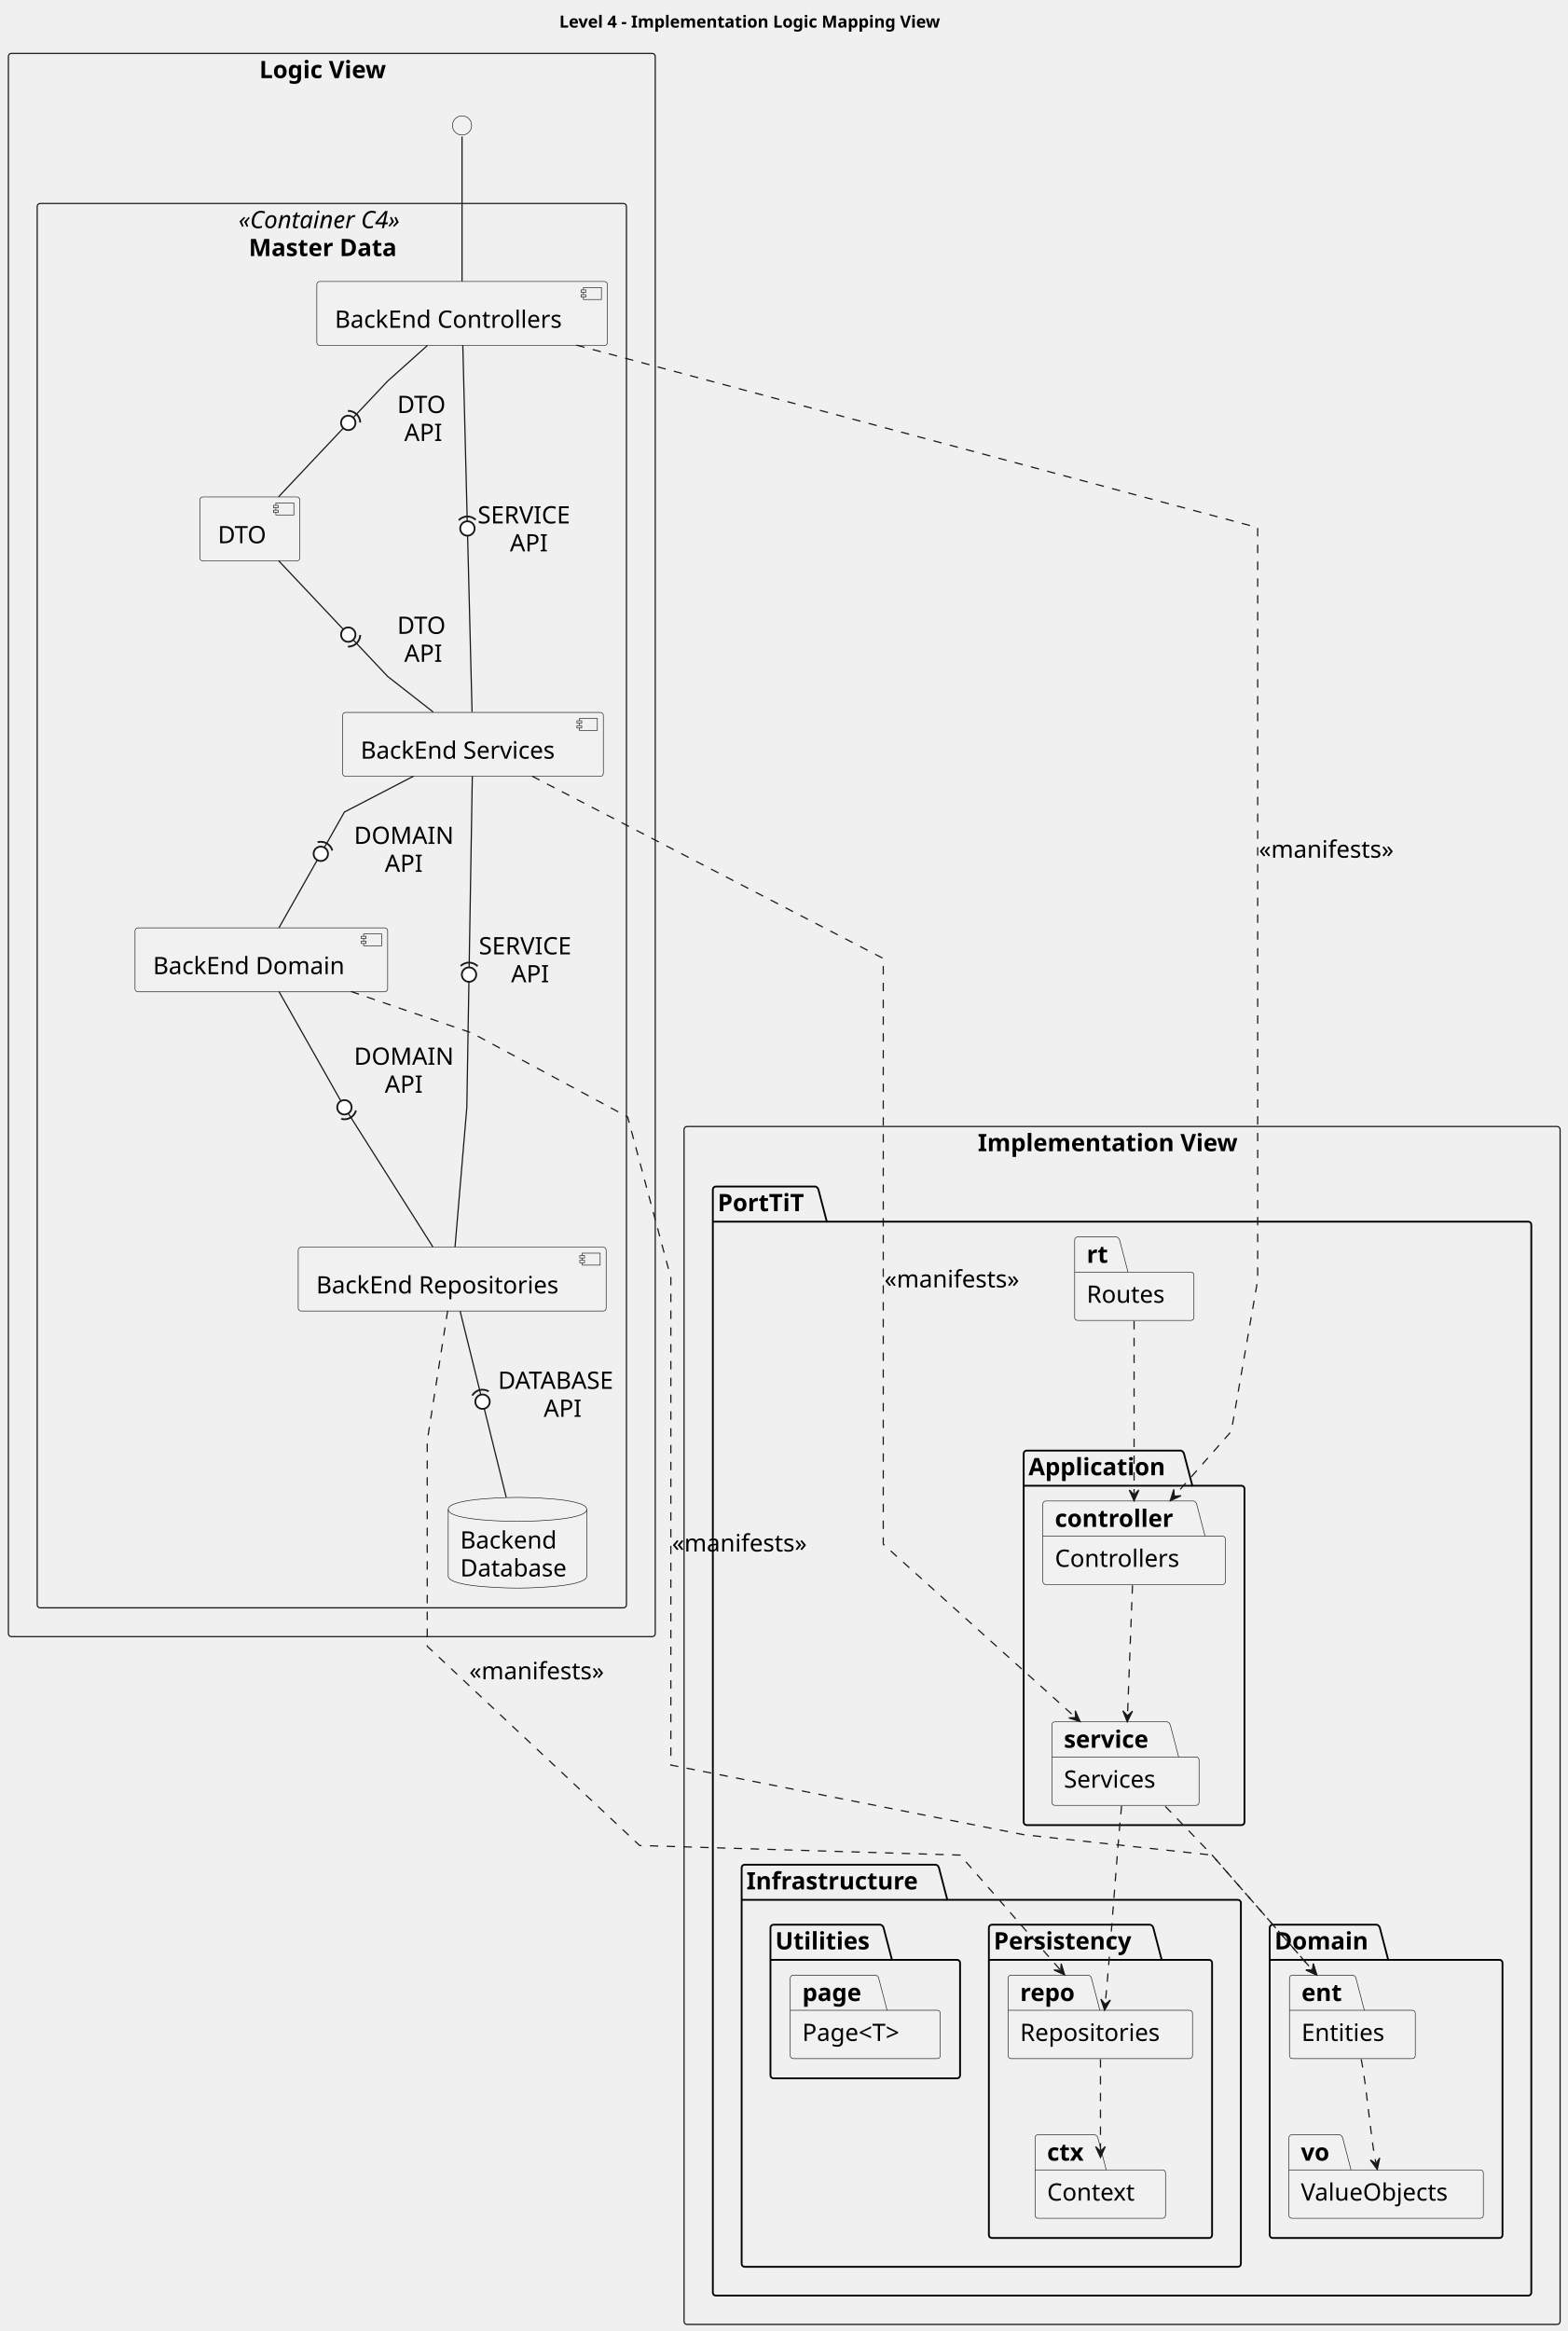
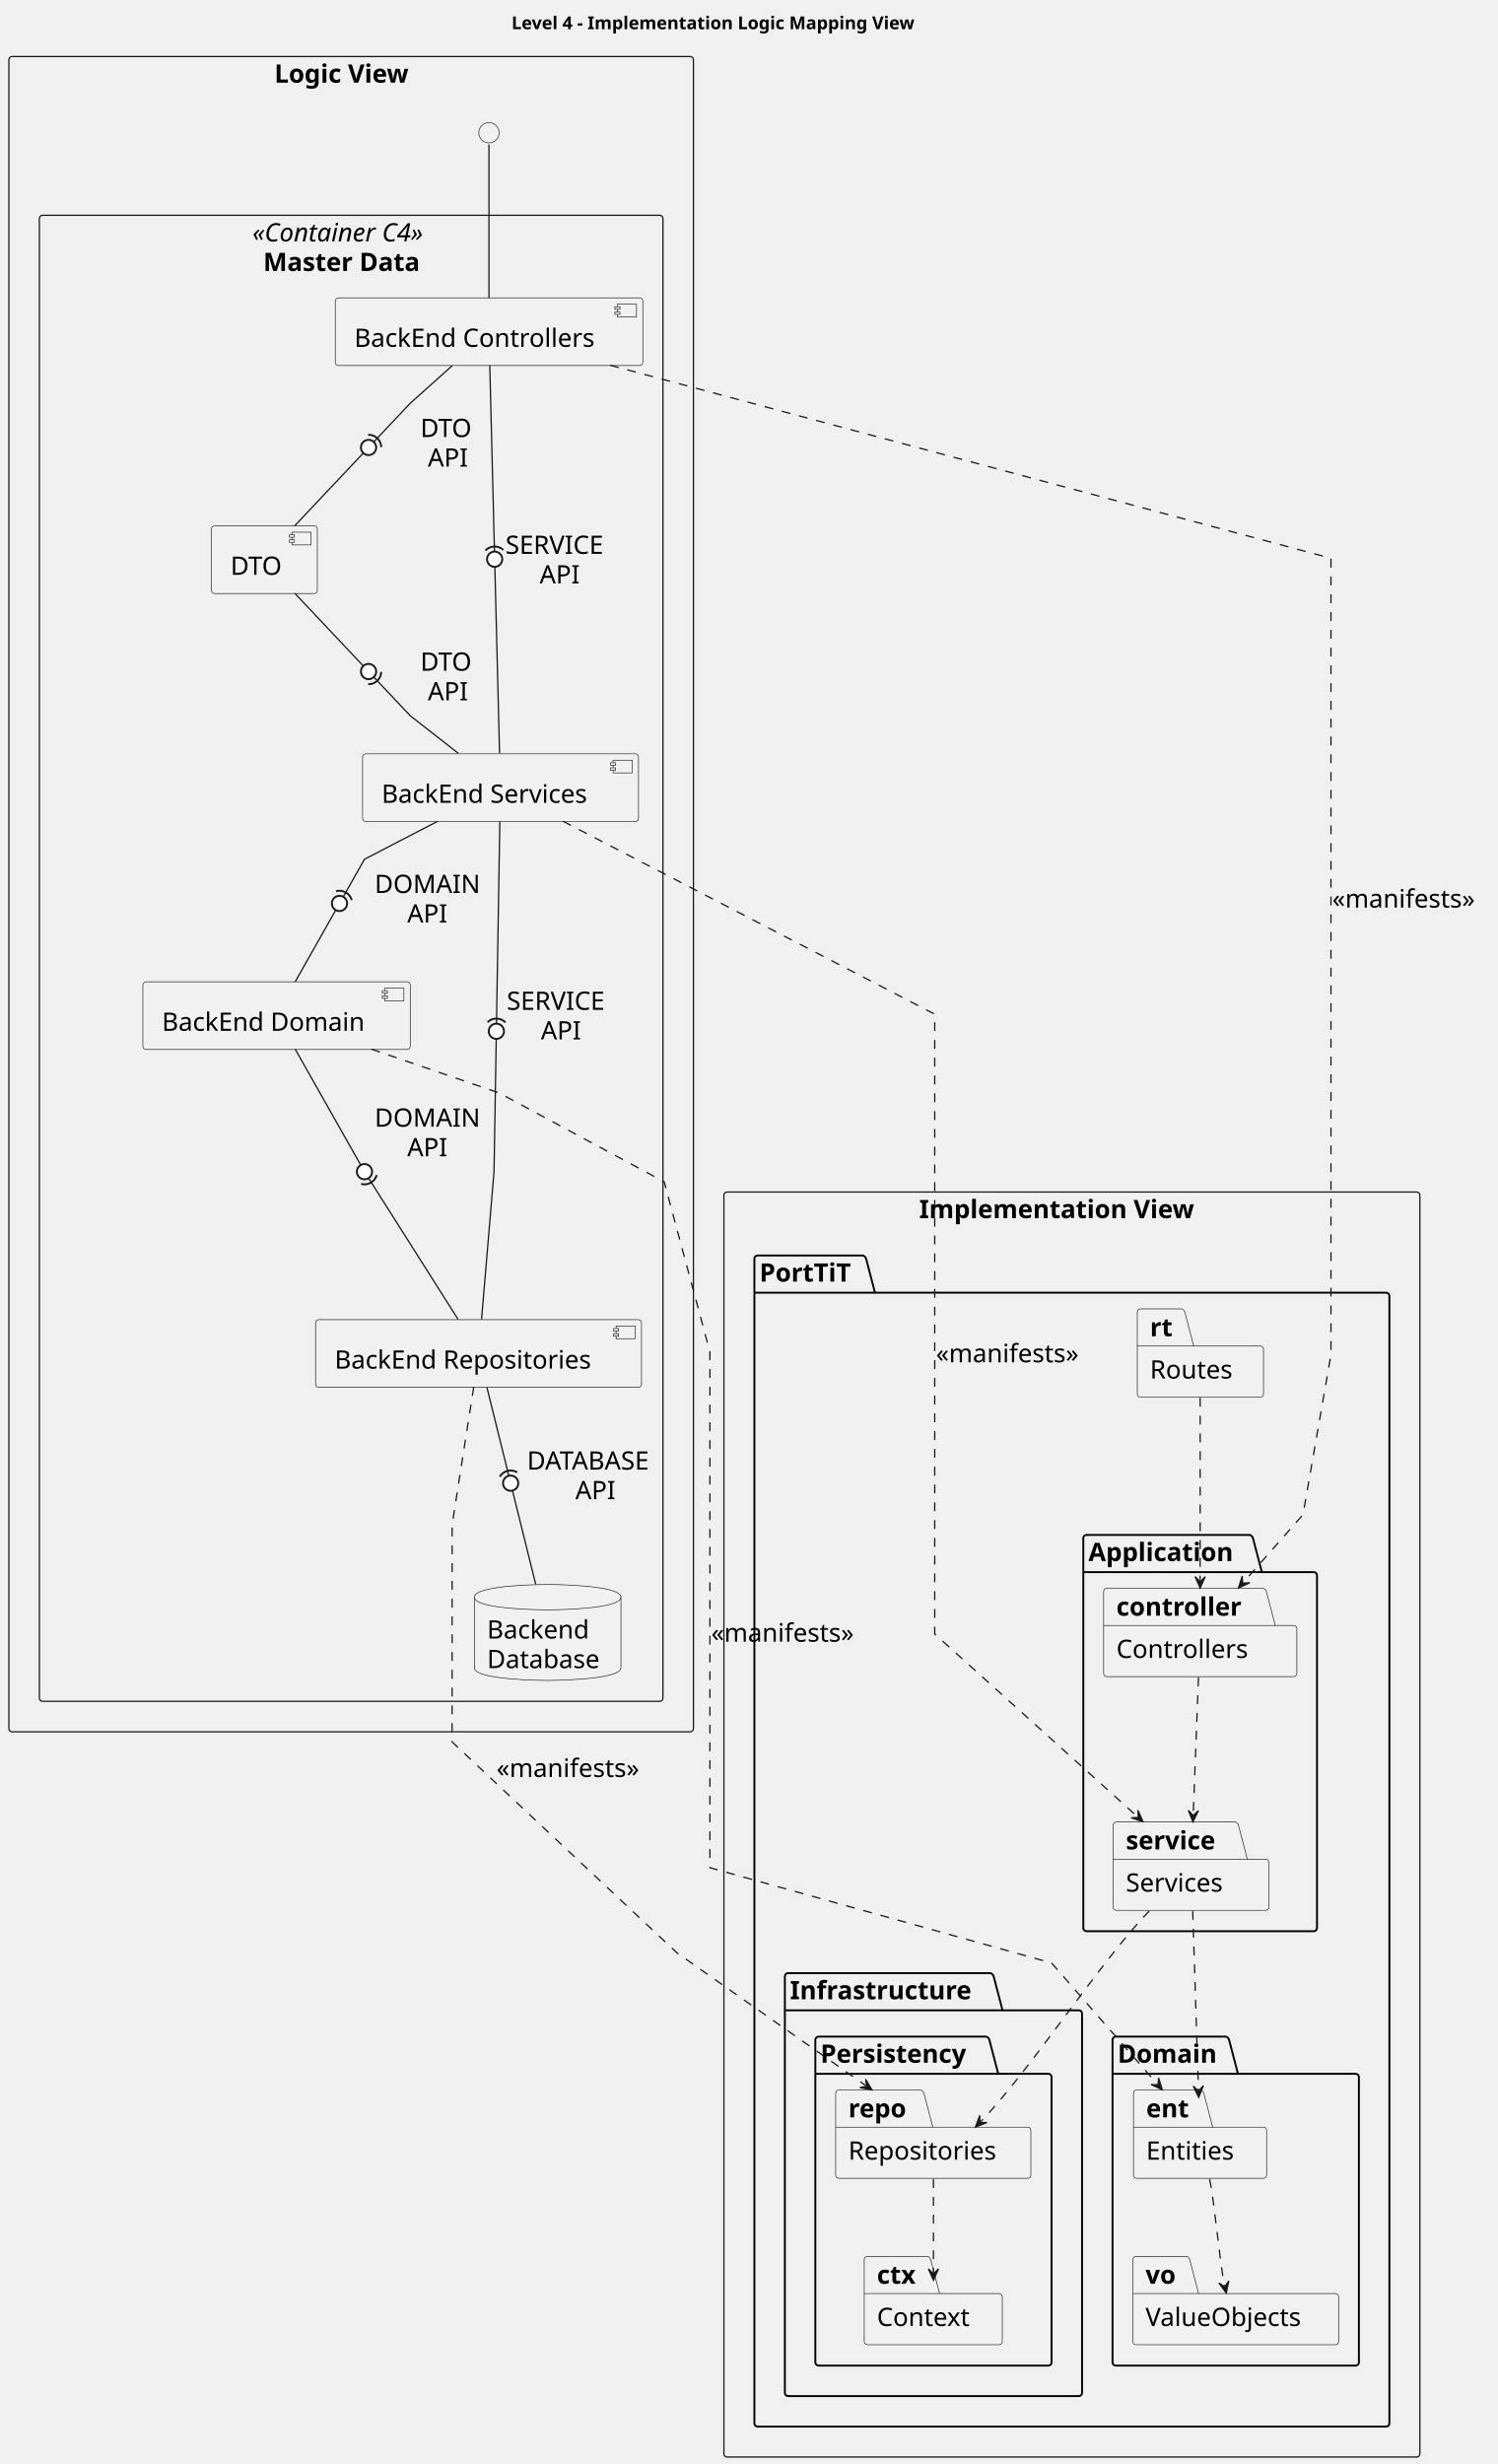
- <svg xmlns="http://www.w3.org/2000/svg" contentStyleType="text/css" data-diagram-type="DESCRIPTION" height="1942px" preserveAspectRatio="none" style="width:1306px;height:1942px;background:#FFFFFF;" version="1.1" viewBox="0 0 1306 1942" width="1306px" zoomAndPan="magnify">
+ <svg xmlns="http://www.w3.org/2000/svg" contentStyleType="text/css" data-diagram-type="DESCRIPTION" height="1940px" preserveAspectRatio="none" style="width:1179px;height:1940px;background:#FFFFFF;" version="1.1" viewBox="0 0 1179 1940" width="1179px" zoomAndPan="magnify">
  <defs />
  <g>
-     <text fill="#000000" font-family="sans-serif" font-size="14" font-weight="bold" lengthAdjust="spacing" textLength="359.94" x="466.03" y="22.995">Level 4 - Implementation Logic Mapping View</text>
+     <text fill="#000000" font-family="sans-serif" font-size="14" font-weight="bold" lengthAdjust="spacing" textLength="359.94" x="402.766" y="22.995">Level 4 - Implementation Logic Mapping View</text>
    <g class="cluster" data-entity="Implementation View" data-source-line="5" data-uid="ent0002" id="cluster_Implementation View">
-       <rect fill="none" height="998" rx="2.5" ry="2.5" style="stroke:#181818;stroke-width:1;" width="730" x="570" y="938.514" />
-       <text fill="#000000" font-family="sans-serif" font-size="20" font-weight="bold" lengthAdjust="spacing" textLength="240.449" x="814.775" y="959.078">Implementation View</text>
+       <rect fill="none" height="996" rx="2.5" ry="2.5" style="stroke:#181818;stroke-width:1;" width="548" x="570" y="938.514" />
+       <text fill="#000000" font-family="sans-serif" font-size="20" font-weight="bold" lengthAdjust="spacing" textLength="240.449" x="723.775" y="959.078">Implementation View</text>
    </g>
    <g class="cluster" data-entity="PortTiT" data-source-line="6" data-uid="ent0003" id="cluster_PortTiT">
-       <path d="M596.5,988.514 L679.463,988.514 A3.75,3.75 0 0 1 681.963,991.014 L688.963,1017.795 L1273.5,1017.795 A2.5,2.5 0 0 1 1276,1020.295 L1276,1910.014 A2.5,2.5 0 0 1 1273.5,1912.514 L596.5,1912.514 A2.5,2.5 0 0 1 594,1910.014 L594,991.014 A2.5,2.5 0 0 1 596.5,988.514" fill="none" style="stroke:#000000;stroke-width:1.5;" />
+       <path d="M596.5,988.514 L679.463,988.514 A3.75,3.75 0 0 1 681.963,991.014 L688.963,1017.795 L1091.5,1017.795 A2.5,2.5 0 0 1 1094,1020.295 L1094,1908.014 A2.5,2.5 0 0 1 1091.5,1910.514 L596.5,1910.514 A2.5,2.5 0 0 1 594,1908.014 L594,991.014 A2.5,2.5 0 0 1 596.5,988.514" fill="none" style="stroke:#000000;stroke-width:1.5;" />
      <line style="stroke:#000000;stroke-width:1.5;" x1="594" x2="688.963" y1="1017.795" y2="1017.795" />
      <text fill="#000000" font-family="sans-serif" font-size="20" font-weight="bold" lengthAdjust="spacing" textLength="81.963" x="598" y="1009.078">PortTiT</text>
    </g>
    <g class="cluster" data-entity="Application" data-source-line="12" data-uid="ent0005" id="cluster_Application">
      <path d="M855.5,1208.514 L984.068,1208.514 A3.75,3.75 0 0 1 986.568,1211.014 L993.568,1237.795 L1034.5,1237.795 A2.5,2.5 0 0 1 1037,1240.295 L1037,1518.014 A2.5,2.5 0 0 1 1034.5,1520.514 L855.5,1520.514 A2.5,2.5 0 0 1 853,1518.014 L853,1211.014 A2.5,2.5 0 0 1 855.5,1208.514" fill="none" style="stroke:#000000;stroke-width:1.5;" />
      <line style="stroke:#000000;stroke-width:1.5;" x1="853" x2="993.568" y1="1237.795" y2="1237.795" />
      <text fill="#000000" font-family="sans-serif" font-size="20" font-weight="bold" lengthAdjust="spacing" textLength="127.568" x="857" y="1229.078">Application</text>
    </g>
    <g class="cluster" data-entity="Infrastructure" data-source-line="22" data-uid="ent0008" id="cluster_Infrastructure">
-       <path d="M620.5,1553.514 L779.889,1553.514 A3.75,3.75 0 0 1 782.389,1556.014 L789.389,1582.795 L1031.5,1582.795 A2.5,2.5 0 0 1 1034,1585.295 L1034,1886.014 A2.5,2.5 0 0 1 1031.5,1888.514 L620.5,1888.514 A2.5,2.5 0 0 1 618,1886.014 L618,1556.014 A2.5,2.5 0 0 1 620.5,1553.514" fill="none" style="stroke:#000000;stroke-width:1.5;" />
+       <path d="M620.5,1553.514 L779.889,1553.514 A3.75,3.75 0 0 1 782.389,1556.014 L789.389,1582.795 L849.5,1582.795 A2.5,2.5 0 0 1 852,1585.295 L852,1884.014 A2.5,2.5 0 0 1 849.5,1886.514 L620.5,1886.514 A2.5,2.5 0 0 1 618,1884.014 L618,1556.014 A2.5,2.5 0 0 1 620.5,1553.514" fill="none" style="stroke:#000000;stroke-width:1.5;" />
      <line style="stroke:#000000;stroke-width:1.5;" x1="618" x2="789.389" y1="1582.795" y2="1582.795" />
      <text fill="#000000" font-family="sans-serif" font-size="20" font-weight="bold" lengthAdjust="spacing" textLength="158.389" x="622" y="1574.078">Infrastructure</text>
    </g>
    <g class="cluster" data-entity="Persistency" data-source-line="24" data-uid="ent0009" id="cluster_Persistency">
-       <path d="M826.5,1603.514 L958.506,1603.514 A3.75,3.75 0 0 1 961.006,1606.014 L968.006,1632.795 L1007.5,1632.795 A2.5,2.5 0 0 1 1010,1635.295 L1010,1862.014 A2.5,2.5 0 0 1 1007.5,1864.514 L826.5,1864.514 A2.5,2.5 0 0 1 824,1862.014 L824,1606.014 A2.5,2.5 0 0 1 826.5,1603.514" fill="none" style="stroke:#000000;stroke-width:1.5;" />
-       <line style="stroke:#000000;stroke-width:1.5;" x1="824" x2="968.006" y1="1632.795" y2="1632.795" />
-       <text fill="#000000" font-family="sans-serif" font-size="20" font-weight="bold" lengthAdjust="spacing" textLength="131.006" x="828" y="1624.078">Persistency</text>
-     </g>
-     <g class="cluster" data-entity="Utilities" data-source-line="35" data-uid="ent0012" id="cluster_Utilities">
-       <path d="M644.5,1603.514 L733.752,1603.514 A3.75,3.75 0 0 1 736.252,1606.014 L743.252,1632.795 L797.5,1632.795 A2.5,2.5 0 0 1 800,1635.295 L800,1729.014 A2.5,2.5 0 0 1 797.5,1731.514 L644.5,1731.514 A2.5,2.5 0 0 1 642,1729.014 L642,1606.014 A2.5,2.5 0 0 1 644.5,1603.514" fill="none" style="stroke:#000000;stroke-width:1.5;" />
-       <line style="stroke:#000000;stroke-width:1.5;" x1="642" x2="743.252" y1="1632.795" y2="1632.795" />
-       <text fill="#000000" font-family="sans-serif" font-size="20" font-weight="bold" lengthAdjust="spacing" textLength="88.252" x="646" y="1624.078">Utilities</text>
-     </g>
-     <g class="cluster" data-entity="Domain" data-source-line="43" data-uid="ent0014" id="cluster_Domain">
-       <path d="M1060.5,1603.514 L1147.272,1603.514 A3.75,3.75 0 0 1 1149.772,1606.014 L1156.772,1632.795 L1249.5,1632.795 A2.5,2.5 0 0 1 1252,1635.295 L1252,1862.014 A2.5,2.5 0 0 1 1249.5,1864.514 L1060.5,1864.514 A2.5,2.5 0 0 1 1058,1862.014 L1058,1606.014 A2.5,2.5 0 0 1 1060.5,1603.514" fill="none" style="stroke:#000000;stroke-width:1.5;" />
-       <line style="stroke:#000000;stroke-width:1.5;" x1="1058" x2="1156.772" y1="1632.795" y2="1632.795" />
-       <text fill="#000000" font-family="sans-serif" font-size="20" font-weight="bold" lengthAdjust="spacing" textLength="85.772" x="1062" y="1624.078">Domain</text>
-     </g>
-     <g class="cluster" data-entity="Logic View" data-source-line="64" data-uid="ent0023" id="cluster_Logic View">
+       <path d="M644.5,1603.514 L776.506,1603.514 A3.75,3.75 0 0 1 779.006,1606.014 L786.006,1632.795 L825.5,1632.795 A2.5,2.5 0 0 1 828,1635.295 L828,1860.014 A2.5,2.5 0 0 1 825.5,1862.514 L644.5,1862.514 A2.5,2.5 0 0 1 642,1860.014 L642,1606.014 A2.5,2.5 0 0 1 644.5,1603.514" fill="none" style="stroke:#000000;stroke-width:1.5;" />
+       <line style="stroke:#000000;stroke-width:1.5;" x1="642" x2="786.006" y1="1632.795" y2="1632.795" />
+       <text fill="#000000" font-family="sans-serif" font-size="20" font-weight="bold" lengthAdjust="spacing" textLength="131.006" x="646" y="1624.078">Persistency</text>
+     </g>
+     <g class="cluster" data-entity="Domain" data-source-line="36" data-uid="ent0012" id="cluster_Domain">
+       <path d="M878.5,1603.514 L965.271,1603.514 A3.75,3.75 0 0 1 967.771,1606.014 L974.771,1632.795 L1067.5,1632.795 A2.5,2.5 0 0 1 1070,1635.295 L1070,1860.014 A2.5,2.5 0 0 1 1067.5,1862.514 L878.5,1862.514 A2.5,2.5 0 0 1 876,1860.014 L876,1606.014 A2.5,2.5 0 0 1 878.5,1603.514" fill="none" style="stroke:#000000;stroke-width:1.5;" />
+       <line style="stroke:#000000;stroke-width:1.5;" x1="876" x2="974.771" y1="1632.795" y2="1632.795" />
+       <text fill="#000000" font-family="sans-serif" font-size="20" font-weight="bold" lengthAdjust="spacing" textLength="85.772" x="880" y="1624.078">Domain</text>
+     </g>
+     <g class="cluster" data-entity="Logic View" data-source-line="57" data-uid="ent0021" id="cluster_Logic View">
      <rect fill="none" height="1319" rx="2.5" ry="2.5" style="stroke:#181818;stroke-width:1;" width="539" x="7" y="44.514" />
      <text fill="#000000" font-family="sans-serif" font-size="20" font-weight="bold" lengthAdjust="spacing" textLength="120.85" x="216.075" y="65.078">Logic View</text>
    </g>
-     <g class="cluster" data-entity="masterdata" data-source-line="67" data-uid="ent0025" id="cluster_masterdata">
+     <g class="cluster" data-entity="masterdata" data-source-line="60" data-uid="ent0023" id="cluster_masterdata">
      <rect fill="none" height="1170" rx="2.5" ry="2.5" style="stroke:#181818;stroke-width:1;" width="491" x="31" y="169.514" />
      <text fill="#000000" font-family="sans-serif" font-size="20" font-style="italic" lengthAdjust="spacing" textLength="155.469" x="198.766" y="190.078">«Container C4»</text>
      <text fill="#000000" font-family="sans-serif" font-size="20" font-weight="bold" lengthAdjust="spacing" textLength="138.408" x="207.296" y="213.359">Master Data</text>
    </g>
    <g class="entity" data-entity="rt" data-source-line="8" data-uid="ent0004" id="entity_rt">
      <path d="M898,1030.514 L930.424,1030.514 A3.75,3.75 0 0 1 932.924,1033.014 L939.924,1059.795 L992.375,1059.795 A2.5,2.5 0 0 1 994.875,1062.295 L994.875,1097.576 A2.5,2.5 0 0 1 992.375,1100.076 L898,1100.076 A2.5,2.5 0 0 1 895.5,1097.576 L895.5,1033.014 A2.5,2.5 0 0 1 898,1030.514" fill="#F1F1F1" style="stroke:#181818;stroke-width:0.5;" />
      <line style="stroke:#181818;stroke-width:0.5;" x1="895.5" x2="939.924" y1="1059.795" y2="1059.795" />
      <text fill="#000000" font-family="sans-serif" font-size="20" font-weight="bold" lengthAdjust="spacing" textLength="19.424" x="905.5" y="1052.078">rt</text>
      <text fill="#000000" font-family="sans-serif" font-size="20" lengthAdjust="spacing" textLength="69.375" x="905.5" y="1085.359">Routes</text>
    </g>
    <g class="entity" data-entity="controller" data-source-line="13" data-uid="ent0006" id="entity_controller">
      <path d="M871.5,1250.514 L994.637,1250.514 A3.75,3.75 0 0 1 997.137,1253.014 L1004.137,1279.795 L1018.637,1279.795 A2.5,2.5 0 0 1 1021.137,1282.295 L1021.137,1317.576 A2.5,2.5 0 0 1 1018.637,1320.076 L871.5,1320.076 A2.5,2.5 0 0 1 869,1317.576 L869,1253.014 A2.5,2.5 0 0 1 871.5,1250.514" fill="#F1F1F1" style="stroke:#181818;stroke-width:0.5;" />
      <line style="stroke:#181818;stroke-width:0.5;" x1="869" x2="1004.137" y1="1279.795" y2="1279.795" />
      <text fill="#000000" font-family="sans-serif" font-size="20" font-weight="bold" lengthAdjust="spacing" textLength="110.137" x="879" y="1272.078">controller</text>
      <text fill="#000000" font-family="sans-serif" font-size="20" lengthAdjust="spacing" textLength="109.238" x="879" y="1305.359">Controllers</text>
    </g>
    <g class="entity" data-entity="service" data-source-line="17" data-uid="ent0007" id="entity_service">
      <path d="M879,1434.514 L972.644,1434.514 A3.75,3.75 0 0 1 975.144,1437.014 L982.144,1463.795 L996.644,1463.795 A2.5,2.5 0 0 1 999.144,1466.295 L999.144,1501.576 A2.5,2.5 0 0 1 996.644,1504.076 L879,1504.076 A2.5,2.5 0 0 1 876.5,1501.576 L876.5,1437.014 A2.5,2.5 0 0 1 879,1434.514" fill="#F1F1F1" style="stroke:#181818;stroke-width:0.5;" />
      <line style="stroke:#181818;stroke-width:0.5;" x1="876.5" x2="982.144" y1="1463.795" y2="1463.795" />
      <text fill="#000000" font-family="sans-serif" font-size="20" font-weight="bold" lengthAdjust="spacing" textLength="80.644" x="886.5" y="1456.078">service</text>
      <text fill="#000000" font-family="sans-serif" font-size="20" lengthAdjust="spacing" textLength="84.336" x="886.5" y="1489.359">Services</text>
    </g>
    <g class="entity" data-entity="repo" data-source-line="26" data-uid="ent0010" id="entity_repo">
-       <path d="M842.5,1645.514 L906.984,1645.514 A3.75,3.75 0 0 1 909.484,1648.014 L916.484,1674.795 L991.191,1674.795 A2.5,2.5 0 0 1 993.691,1677.295 L993.691,1712.576 A2.5,2.5 0 0 1 991.191,1715.076 L842.5,1715.076 A2.5,2.5 0 0 1 840,1712.576 L840,1648.014 A2.5,2.5 0 0 1 842.5,1645.514" fill="#F1F1F1" style="stroke:#181818;stroke-width:0.5;" />
-       <line style="stroke:#181818;stroke-width:0.5;" x1="840" x2="916.484" y1="1674.795" y2="1674.795" />
-       <text fill="#000000" font-family="sans-serif" font-size="20" font-weight="bold" lengthAdjust="spacing" textLength="51.484" x="850" y="1667.078">repo</text>
-       <text fill="#000000" font-family="sans-serif" font-size="20" lengthAdjust="spacing" textLength="123.691" x="850" y="1700.359">Repositories</text>
+       <path d="M660.5,1645.514 L724.984,1645.514 A3.75,3.75 0 0 1 727.484,1648.014 L734.484,1674.795 L809.191,1674.795 A2.5,2.5 0 0 1 811.691,1677.295 L811.691,1712.576 A2.5,2.5 0 0 1 809.191,1715.076 L660.5,1715.076 A2.5,2.5 0 0 1 658,1712.576 L658,1648.014 A2.5,2.5 0 0 1 660.5,1645.514" fill="#F1F1F1" style="stroke:#181818;stroke-width:0.5;" />
+       <line style="stroke:#181818;stroke-width:0.5;" x1="658" x2="734.484" y1="1674.795" y2="1674.795" />
+       <text fill="#000000" font-family="sans-serif" font-size="20" font-weight="bold" lengthAdjust="spacing" textLength="51.484" x="668" y="1667.078">repo</text>
+       <text fill="#000000" font-family="sans-serif" font-size="20" lengthAdjust="spacing" textLength="123.691" x="668" y="1700.359">Repositories</text>
    </g>
    <g class="entity" data-entity="ctx" data-source-line="30" data-uid="ent0011" id="entity_ctx">
-       <path d="M865,1778.514 L912.316,1778.514 A3.75,3.75 0 0 1 914.816,1781.014 L921.816,1807.795 L968.701,1807.795 A2.5,2.5 0 0 1 971.201,1810.295 L971.201,1845.576 A2.5,2.5 0 0 1 968.701,1848.076 L865,1848.076 A2.5,2.5 0 0 1 862.5,1845.576 L862.5,1781.014 A2.5,2.5 0 0 1 865,1778.514" fill="#F1F1F1" style="stroke:#181818;stroke-width:0.5;" />
-       <line style="stroke:#181818;stroke-width:0.5;" x1="862.5" x2="921.816" y1="1807.795" y2="1807.795" />
-       <text fill="#000000" font-family="sans-serif" font-size="20" font-weight="bold" lengthAdjust="spacing" textLength="34.316" x="872.5" y="1800.078">ctx</text>
-       <text fill="#000000" font-family="sans-serif" font-size="20" lengthAdjust="spacing" textLength="78.701" x="872.5" y="1833.359">Context</text>
-     </g>
-     <g class="entity" data-entity="page" data-source-line="37" data-uid="ent0013" id="entity_page">
-       <path d="M661,1645.514 L729.693,1645.514 A3.75,3.75 0 0 1 732.193,1648.014 L739.193,1674.795 L781.049,1674.795 A2.5,2.5 0 0 1 783.549,1677.295 L783.549,1712.576 A2.5,2.5 0 0 1 781.049,1715.076 L661,1715.076 A2.5,2.5 0 0 1 658.5,1712.576 L658.5,1648.014 A2.5,2.5 0 0 1 661,1645.514" fill="#F1F1F1" style="stroke:#181818;stroke-width:0.5;" />
-       <line style="stroke:#181818;stroke-width:0.5;" x1="658.5" x2="739.193" y1="1674.795" y2="1674.795" />
-       <text fill="#000000" font-family="sans-serif" font-size="20" font-weight="bold" lengthAdjust="spacing" textLength="55.693" x="668.5" y="1667.078">page</text>
-       <text fill="#000000" font-family="sans-serif" font-size="20" lengthAdjust="spacing" textLength="95.049" x="668.5" y="1700.359">Page&lt;T&gt;</text>
-     </g>
-     <g class="entity" data-entity="ent" data-source-line="44" data-uid="ent0015" id="entity_ent">
-       <path d="M1077,1645.514 L1127.363,1645.514 A3.75,3.75 0 0 1 1129.863,1648.014 L1136.863,1674.795 L1176.834,1674.795 A2.5,2.5 0 0 1 1179.334,1677.295 L1179.334,1712.576 A2.5,2.5 0 0 1 1176.834,1715.076 L1077,1715.076 A2.5,2.5 0 0 1 1074.5,1712.576 L1074.5,1648.014 A2.5,2.5 0 0 1 1077,1645.514" fill="#F1F1F1" style="stroke:#181818;stroke-width:0.5;" />
-       <line style="stroke:#181818;stroke-width:0.5;" x1="1074.5" x2="1136.863" y1="1674.795" y2="1674.795" />
-       <text fill="#000000" font-family="sans-serif" font-size="20" font-weight="bold" lengthAdjust="spacing" textLength="37.363" x="1084.5" y="1667.078">ent</text>
-       <text fill="#000000" font-family="sans-serif" font-size="20" lengthAdjust="spacing" textLength="74.834" x="1084.5" y="1700.359">Entities</text>
-     </g>
-     <g class="entity" data-entity="vo" data-source-line="48" data-uid="ent0016" id="entity_vo">
-       <path d="M1076.5,1778.514 L1116.277,1778.514 A3.75,3.75 0 0 1 1118.777,1781.014 L1125.777,1807.795 L1233.531,1807.795 A2.5,2.5 0 0 1 1236.031,1810.295 L1236.031,1845.576 A2.5,2.5 0 0 1 1233.531,1848.076 L1076.5,1848.076 A2.5,2.5 0 0 1 1074,1845.576 L1074,1781.014 A2.5,2.5 0 0 1 1076.5,1778.514" fill="#F1F1F1" style="stroke:#181818;stroke-width:0.5;" />
-       <line style="stroke:#181818;stroke-width:0.5;" x1="1074" x2="1125.777" y1="1807.795" y2="1807.795" />
-       <text fill="#000000" font-family="sans-serif" font-size="20" font-weight="bold" lengthAdjust="spacing" textLength="26.777" x="1084" y="1800.078">vo</text>
-       <text fill="#000000" font-family="sans-serif" font-size="20" lengthAdjust="spacing" textLength="132.031" x="1084" y="1833.359">ValueObjects</text>
-     </g>
-     <g class="entity" data-entity="api" data-source-line="65" data-uid="ent0024" id="entity_api">
+       <path d="M683,1776.514 L730.316,1776.514 A3.75,3.75 0 0 1 732.816,1779.014 L739.816,1805.795 L786.701,1805.795 A2.5,2.5 0 0 1 789.201,1808.295 L789.201,1843.576 A2.5,2.5 0 0 1 786.701,1846.076 L683,1846.076 A2.5,2.5 0 0 1 680.5,1843.576 L680.5,1779.014 A2.5,2.5 0 0 1 683,1776.514" fill="#F1F1F1" style="stroke:#181818;stroke-width:0.5;" />
+       <line style="stroke:#181818;stroke-width:0.5;" x1="680.5" x2="739.816" y1="1805.795" y2="1805.795" />
+       <text fill="#000000" font-family="sans-serif" font-size="20" font-weight="bold" lengthAdjust="spacing" textLength="34.316" x="690.5" y="1798.078">ctx</text>
+       <text fill="#000000" font-family="sans-serif" font-size="20" lengthAdjust="spacing" textLength="78.701" x="690.5" y="1831.359">Context</text>
+     </g>
+     <g class="entity" data-entity="ent" data-source-line="37" data-uid="ent0013" id="entity_ent">
+       <path d="M895,1645.514 L945.363,1645.514 A3.75,3.75 0 0 1 947.863,1648.014 L954.863,1674.795 L994.834,1674.795 A2.5,2.5 0 0 1 997.334,1677.295 L997.334,1712.576 A2.5,2.5 0 0 1 994.834,1715.076 L895,1715.076 A2.5,2.5 0 0 1 892.5,1712.576 L892.5,1648.014 A2.5,2.5 0 0 1 895,1645.514" fill="#F1F1F1" style="stroke:#181818;stroke-width:0.5;" />
+       <line style="stroke:#181818;stroke-width:0.5;" x1="892.5" x2="954.863" y1="1674.795" y2="1674.795" />
+       <text fill="#000000" font-family="sans-serif" font-size="20" font-weight="bold" lengthAdjust="spacing" textLength="37.363" x="902.5" y="1667.078">ent</text>
+       <text fill="#000000" font-family="sans-serif" font-size="20" lengthAdjust="spacing" textLength="74.834" x="902.5" y="1700.359">Entities</text>
+     </g>
+     <g class="entity" data-entity="vo" data-source-line="41" data-uid="ent0014" id="entity_vo">
+       <path d="M894.5,1776.514 L934.277,1776.514 A3.75,3.75 0 0 1 936.777,1779.014 L943.777,1805.795 L1051.531,1805.795 A2.5,2.5 0 0 1 1054.031,1808.295 L1054.031,1843.576 A2.5,2.5 0 0 1 1051.531,1846.076 L894.5,1846.076 A2.5,2.5 0 0 1 892,1843.576 L892,1779.014 A2.5,2.5 0 0 1 894.5,1776.514" fill="#F1F1F1" style="stroke:#181818;stroke-width:0.5;" />
+       <line style="stroke:#181818;stroke-width:0.5;" x1="892" x2="943.777" y1="1805.795" y2="1805.795" />
+       <text fill="#000000" font-family="sans-serif" font-size="20" font-weight="bold" lengthAdjust="spacing" textLength="26.777" x="902" y="1798.078">vo</text>
+       <text fill="#000000" font-family="sans-serif" font-size="20" lengthAdjust="spacing" textLength="132.031" x="902" y="1831.359">ValueObjects</text>
+     </g>
+     <g class="entity" data-entity="api" data-source-line="58" data-uid="ent0022" id="entity_api">
      <ellipse cx="385" cy="104.514" fill="#F1F1F1" rx="8" ry="8" style="stroke:#181818;stroke-width:0.5;" />
    </g>
-     <g class="entity" data-entity="controller2" data-source-line="70" data-uid="ent0027" id="entity_controller2">
+     <g class="entity" data-entity="controller2" data-source-line="63" data-uid="ent0025" id="entity_controller2">
      <rect fill="#F1F1F1" height="53.281" rx="2.5" ry="2.5" style="stroke:#181818;stroke-width:0.5;" width="242.158" x="264" y="234.514" />
      <rect fill="#F1F1F1" height="10" style="stroke:#181818;stroke-width:0.5;" width="15" x="486.158" y="239.514" />
      <rect fill="#F1F1F1" height="2" style="stroke:#181818;stroke-width:0.5;" width="4" x="484.158" y="241.514" />
      <rect fill="#F1F1F1" height="2" style="stroke:#181818;stroke-width:0.5;" width="4" x="484.158" y="245.514" />
      <text fill="#000000" font-family="sans-serif" font-size="20" lengthAdjust="spacing" textLength="202.158" x="279" y="273.078">BackEnd Controllers</text>
    </g>
-     <g class="entity" data-entity="service2" data-source-line="72" data-uid="ent0028" id="entity_service2">
+     <g class="entity" data-entity="service2" data-source-line="65" data-uid="ent0026" id="entity_service2">
      <rect fill="#F1F1F1" height="53.281" rx="2.5" ry="2.5" style="stroke:#181818;stroke-width:0.5;" width="217.256" x="285.5" y="593.514" />
      <rect fill="#F1F1F1" height="10" style="stroke:#181818;stroke-width:0.5;" width="15" x="482.756" y="598.514" />
      <rect fill="#F1F1F1" height="2" style="stroke:#181818;stroke-width:0.5;" width="4" x="480.756" y="600.514" />
      <rect fill="#F1F1F1" height="2" style="stroke:#181818;stroke-width:0.5;" width="4" x="480.756" y="604.514" />
      <text fill="#000000" font-family="sans-serif" font-size="20" lengthAdjust="spacing" textLength="177.256" x="300.5" y="632.078">BackEnd Services</text>
    </g>
-     <g class="entity" data-entity="repository" data-source-line="75" data-uid="ent0030" id="entity_repository">
+     <g class="entity" data-entity="repository" data-source-line="68" data-uid="ent0028" id="entity_repository">
      <rect fill="#F1F1F1" height="53.281" rx="2.5" ry="2.5" style="stroke:#181818;stroke-width:0.5;" width="256.611" x="248.5" y="1039.014" />
      <rect fill="#F1F1F1" height="10" style="stroke:#181818;stroke-width:0.5;" width="15" x="485.111" y="1044.014" />
      <rect fill="#F1F1F1" height="2" style="stroke:#181818;stroke-width:0.5;" width="4" x="483.111" y="1046.014" />
      <rect fill="#F1F1F1" height="2" style="stroke:#181818;stroke-width:0.5;" width="4" x="483.111" y="1050.014" />
      <text fill="#000000" font-family="sans-serif" font-size="20" lengthAdjust="spacing" textLength="216.611" x="263.5" y="1077.578">BackEnd Repositories</text>
    </g>
-     <g class="entity" data-entity="dtos" data-source-line="78" data-uid="ent0032" id="entity_dtos">
+     <g class="entity" data-entity="dtos" data-source-line="71" data-uid="ent0030" id="entity_dtos">
      <rect fill="#F1F1F1" height="53.281" rx="2.5" ry="2.5" style="stroke:#181818;stroke-width:0.5;" width="83.359" x="166.5" y="414.014" />
      <rect fill="#F1F1F1" height="10" style="stroke:#181818;stroke-width:0.5;" width="15" x="229.859" y="419.014" />
      <rect fill="#F1F1F1" height="2" style="stroke:#181818;stroke-width:0.5;" width="4" x="227.859" y="421.014" />
      <rect fill="#F1F1F1" height="2" style="stroke:#181818;stroke-width:0.5;" width="4" x="227.859" y="425.014" />
      <text fill="#000000" font-family="sans-serif" font-size="20" lengthAdjust="spacing" textLength="43.359" x="181.5" y="452.578">DTO</text>
    </g>
-     <g class="entity" data-entity="domain" data-source-line="79" data-uid="ent0033" id="entity_domain">
+     <g class="entity" data-entity="domain" data-source-line="72" data-uid="ent0031" id="entity_domain">
      <rect fill="#F1F1F1" height="53.281" rx="2.5" ry="2.5" style="stroke:#181818;stroke-width:0.5;" width="210.527" x="112.5" y="773.014" />
      <rect fill="#F1F1F1" height="10" style="stroke:#181818;stroke-width:0.5;" width="15" x="303.027" y="778.014" />
      <rect fill="#F1F1F1" height="2" style="stroke:#181818;stroke-width:0.5;" width="4" x="301.027" y="780.014" />
      <rect fill="#F1F1F1" height="2" style="stroke:#181818;stroke-width:0.5;" width="4" x="301.027" y="784.014" />
      <text fill="#000000" font-family="sans-serif" font-size="20" lengthAdjust="spacing" textLength="170.527" x="127.5" y="811.578">BackEnd Domain</text>
    </g>
-     <g class="entity" data-entity="database" data-source-line="80" data-uid="ent0034" id="entity_database">
+     <g class="entity" data-entity="database" data-source-line="73" data-uid="ent0032" id="entity_database">
      <path d="M373.5,1257.514 C373.5,1247.514 431.215,1247.514 431.215,1247.514 C431.215,1247.514 488.93,1247.514 488.93,1257.514 L488.93,1313.076 C488.93,1323.076 431.215,1323.076 431.215,1323.076 C431.215,1323.076 373.5,1323.076 373.5,1313.076 L373.5,1257.514" fill="#F1F1F1" style="stroke:#181818;stroke-width:0.5;" />
      <path d="M373.5,1257.514 C373.5,1267.514 431.215,1267.514 431.215,1267.514 C431.215,1267.514 488.93,1267.514 488.93,1257.514" fill="none" style="stroke:#181818;stroke-width:0.5;" />
      <text fill="#000000" font-family="sans-serif" font-size="20" lengthAdjust="spacing" textLength="86.231" x="383.5" y="1290.078">Backend</text>
      <text fill="#000000" font-family="sans-serif" font-size="20" lengthAdjust="spacing" textLength="95.43" x="383.5" y="1313.359">Database</text>
    </g>
-     <g class="link" data-entity-1="controller" data-entity-2="service" data-source-line="54" data-uid="lnk17" id="link_controller_service">
+     <g class="link" data-entity-1="controller" data-entity-2="service" data-source-line="47" data-uid="lnk15" id="link_controller_service">
      <path d="M943.68,1320.744 C942.43,1353.284 940.791,1395.948 939.541,1428.438" fill="none" id="controller-to-service" style="stroke:#181818;stroke-width:1;stroke-dasharray:7.0,7.0;" />
      <polygon fill="#181818" points="939.31,1434.434,943.653,1425.594,939.502,1429.437,935.659,1425.286,939.31,1434.434" style="stroke:#181818;stroke-width:1;" />
    </g>
-     <g class="link" data-entity-1="service" data-entity-2="repo" data-source-line="55" data-uid="lnk18" id="link_service_repo">
-       <path d="M934.58,1504.554 C930.67,1543.424 924.919,1629.935 921.019,1668.795" fill="none" id="service-to-repo" style="stroke:#181818;stroke-width:1;stroke-dasharray:7.0,7.0;" />
-       <polygon fill="#181818" points="920.42,1674.765,925.299,1666.209,920.919,1669.79,917.339,1665.41,920.42,1674.765" style="stroke:#181818;stroke-width:1;" />
-     </g>
-     <g class="link" data-entity-1="service" data-entity-2="ent" data-source-line="56" data-uid="lnk19" id="link_service_ent">
-       <path d="M971.05,1504.944 C989.98,1524.654 1010,1545.514 1010,1545.514 C1010,1545.514 1058.564,1601.134 1093.224,1640.834" fill="none" id="service-to-ent" style="stroke:#181818;stroke-width:1;stroke-dasharray:7.0,7.0;" />
-       <polygon fill="#181818" points="1097.17,1645.354,1094.264,1635.943,1093.882,1641.587,1088.238,1641.205,1097.17,1645.354" style="stroke:#181818;stroke-width:1;" />
-     </g>
-     <g class="link" data-entity-1="ent" data-entity-2="vo" data-source-line="58" data-uid="lnk20" id="link_ent_vo">
-       <path d="M1134.28,1715.594 C1138.4,1734.844 1142.274,1782.268 1146.405,1801.568" fill="none" id="ent-to-vo" style="stroke:#181818;stroke-width:1;stroke-dasharray:7.0,7.0;" />
-       <polygon fill="#181818" points="1147.66,1807.435,1149.688,1797.797,1146.614,1802.546,1141.865,1799.471,1147.66,1807.435" style="stroke:#181818;stroke-width:1;" />
-     </g>
-     <g class="link" data-entity-1="repo" data-entity-2="ctx" data-source-line="60" data-uid="lnk21" id="link_repo_ctx">
-       <path d="M917,1715.594 C917,1734.844 917,1772.061 917,1791.361" fill="none" id="repo-to-ctx" style="stroke:#181818;stroke-width:1;stroke-dasharray:7.0,7.0;" />
-       <polygon fill="#181818" points="917,1797.361,921,1788.361,917,1792.361,913,1788.361,917,1797.361" style="stroke:#181818;stroke-width:1;" />
-     </g>
-     <g class="link" data-entity-1="rt" data-entity-2="controller" data-source-line="61" data-uid="lnk22" id="link_rt_controller">
+     <g class="link" data-entity-1="service" data-entity-2="repo" data-source-line="48" data-uid="lnk16" id="link_service_repo">
+       <path d="M904.93,1504.554 C867.18,1543.424 809.981,1631.601 772.231,1670.461" fill="none" id="service-to-repo" style="stroke:#181818;stroke-width:1;stroke-dasharray:7.0,7.0;" />
+       <polygon fill="#181818" points="768.05,1674.765,777.19,1671.097,771.534,1671.178,771.452,1665.522,768.05,1674.765" style="stroke:#181818;stroke-width:1;" />
+     </g>
+     <g class="link" data-entity-1="service" data-entity-2="ent" data-source-line="49" data-uid="lnk17" id="link_service_ent">
+       <path d="M939.14,1504.554 C940.44,1543.424 942.359,1606.475 943.659,1645.335" fill="none" id="service-to-ent" style="stroke:#181818;stroke-width:1;stroke-dasharray:7.0,7.0;" />
+       <polygon fill="#181818" points="943.86,1651.332,947.557,1642.203,943.693,1646.335,939.561,1642.471,943.86,1651.332" style="stroke:#181818;stroke-width:1;" />
+     </g>
+     <g class="link" data-entity-1="ent" data-entity-2="vo" data-source-line="51" data-uid="lnk18" id="link_ent_vo">
+       <path d="M952.43,1715.744 C956.48,1734.404 960.206,1780.852 964.266,1799.542" fill="none" id="ent-to-vo" style="stroke:#181818;stroke-width:1;stroke-dasharray:7.0,7.0;" />
+       <polygon fill="#181818" points="965.54,1805.405,967.538,1795.761,964.479,1800.519,959.721,1797.459,965.54,1805.405" style="stroke:#181818;stroke-width:1;" />
+     </g>
+     <g class="link" data-entity-1="repo" data-entity-2="ctx" data-source-line="53" data-uid="lnk19" id="link_repo_ctx">
+       <path d="M735,1715.744 C735,1734.404 735,1770.641 735,1789.331" fill="none" id="repo-to-ctx" style="stroke:#181818;stroke-width:1;stroke-dasharray:7.0,7.0;" />
+       <polygon fill="#181818" points="735,1795.331,739,1786.331,735,1790.331,731,1786.331,735,1795.331" style="stroke:#181818;stroke-width:1;" />
+     </g>
+     <g class="link" data-entity-1="rt" data-entity-2="controller" data-source-line="54" data-uid="lnk20" id="link_rt_controller">
      <path d="M945,1100.574 C945,1141.414 945,1203.444 945,1244.334" fill="none" id="rt-to-controller" style="stroke:#181818;stroke-width:1;stroke-dasharray:7.0,7.0;" />
      <polygon fill="#181818" points="945,1250.334,949,1241.334,945,1245.334,941,1241.334,945,1250.334" style="stroke:#181818;stroke-width:1;" />
    </g>
-     <g class="link" data-entity-1="api" data-entity-2="controller2" data-source-line="88" data-uid="lnk35" id="link_api_controller2">
+     <g class="link" data-entity-1="api" data-entity-2="controller2" data-source-line="81" data-uid="lnk33" id="link_api_controller2">
      <path d="M385,113.824 C385,136.264 385,198.794 385,234.384" fill="none" id="api-controller2" style="stroke:#181818;stroke-width:1;" />
    </g>
-     <g class="link" data-entity-1="controller2" data-entity-2="dtos" data-source-line="89" data-uid="lnk36" id="link_controller2_dtos">
+     <g class="link" data-entity-1="controller2" data-entity-2="dtos" data-source-line="82" data-uid="lnk34" id="link_controller2_dtos">
      <path d="M356.18,287.814 C339.99,302.304 323,317.514 323,317.514 C323,317.514 265.83,378.164 232.11,413.934" fill="none" id="controller2-dtos" style="stroke:#181818;stroke-width:1;" />
      <text fill="#000000" font-family="sans-serif" font-size="20" lengthAdjust="spacing" textLength="43.359" x="331" y="344.078">DTO</text>
      <text fill="#000000" font-family="sans-serif" font-size="20" lengthAdjust="spacing" textLength="31.641" x="336.859" y="367.359">API</text>
      <path d="M300.196,352.015 A10,10 0 0 0 289.905 342.314" fill="none" style="stroke:#181818;stroke-width:1.5;" />
      <ellipse cx="290.2" cy="352.31" fill="#FFFFFF" rx="6" ry="6" style="stroke:#181818;stroke-width:1.5;" />
    </g>
-     <g class="link" data-entity-1="controller2" data-entity-2="service2" data-source-line="90" data-uid="lnk37" id="link_controller2_service2">
+     <g class="link" data-entity-1="controller2" data-entity-2="service2" data-source-line="83" data-uid="lnk35" id="link_controller2_service2">
      <path d="M385.65,287.684 C387.3,353.394 391.68,527.114 393.35,593.094" fill="none" id="controller2-service2" style="stroke:#181818;stroke-width:1;" />
      <text fill="#000000" font-family="sans-serif" font-size="20" lengthAdjust="spacing" textLength="85.41" x="398" y="436.078">SERVICE</text>
      <text fill="#000000" font-family="sans-serif" font-size="20" lengthAdjust="spacing" textLength="31.641" x="424.885" y="459.359">API</text>
      <path d="M396.383,433.04 A10,10 0 0 0 382.245 433.397" fill="none" style="stroke:#181818;stroke-width:1.5;" />
      <ellipse cx="389.493" cy="440.287" fill="#FFFFFF" rx="6" ry="6" style="stroke:#181818;stroke-width:1.5;" />
    </g>
-     <g class="link" data-entity-1="dtos" data-entity-2="service2" data-source-line="95" data-uid="lnk42" id="link_dtos_service2">
+     <g class="link" data-entity-1="dtos" data-entity-2="service2" data-source-line="88" data-uid="lnk40" id="link_dtos_service2">
      <path d="M232.11,467.094 C265.83,502.864 323,563.514 323,563.514 C323,563.514 342.45,578.724 360.99,593.214" fill="none" id="dtos-service2" style="stroke:#181818;stroke-width:1;" />
      <text fill="#000000" font-family="sans-serif" font-size="20" lengthAdjust="spacing" textLength="43.359" x="331" y="528.078">DTO</text>
      <text fill="#000000" font-family="sans-serif" font-size="20" lengthAdjust="spacing" textLength="31.641" x="336.859" y="551.359">API</text>
      <path d="M289.905,538.713 A10,10 0 0 0 300.196 529.013" fill="none" style="stroke:#181818;stroke-width:1.5;" />
      <ellipse cx="290.2" cy="528.717" fill="#FFFFFF" rx="6" ry="6" style="stroke:#181818;stroke-width:1.5;" />
    </g>
-     <g class="link" data-entity-1="service2" data-entity-2="repository" data-source-line="100" data-uid="lnk47" id="link_service2_repository">
+     <g class="link" data-entity-1="service2" data-entity-2="repository" data-source-line="93" data-uid="lnk45" id="link_service2_repository">
      <path d="M393.57,646.724 C392.36,719.634 389,922.514 389,922.514 C389,922.514 382.63,997.874 379.17,1038.794" fill="none" id="service2-repository" style="stroke:#181818;stroke-width:1;" />
      <text fill="#000000" font-family="sans-serif" font-size="20" lengthAdjust="spacing" textLength="85.41" x="399" y="795.078">SERVICE</text>
      <text fill="#000000" font-family="sans-serif" font-size="20" lengthAdjust="spacing" textLength="31.641" x="425.885" y="818.359">API</text>
      <path d="M398.019,805.007 A10,10 0 0 0 383.878 804.773" fill="none" style="stroke:#181818;stroke-width:1.5;" />
      <ellipse cx="390.831" cy="811.96" fill="#FFFFFF" rx="6" ry="6" style="stroke:#181818;stroke-width:1.5;" />
    </g>
-     <g class="link" data-entity-1="service2" data-entity-2="domain" data-source-line="101" data-uid="lnk48" id="link_service2_domain">
+     <g class="link" data-entity-1="service2" data-entity-2="domain" data-source-line="94" data-uid="lnk46" id="link_service2_domain">
      <path d="M344.57,646.654 C316.54,661.194 287,676.514 287,676.514 C287,676.514 252.7,737.164 232.46,772.934" fill="none" id="service2-domain" style="stroke:#181818;stroke-width:1;" />
      <text fill="#000000" font-family="sans-serif" font-size="20" lengthAdjust="spacing" textLength="82.939" x="295" y="703.078">DOMAIN</text>
      <text fill="#000000" font-family="sans-serif" font-size="20" lengthAdjust="spacing" textLength="31.641" x="320.649" y="726.359">API</text>
      <path d="M276.956,708.636 A10,10 0 0 0 264.646 701.674" fill="none" style="stroke:#181818;stroke-width:1.5;" />
      <ellipse cx="267.32" cy="711.31" fill="#FFFFFF" rx="6" ry="6" style="stroke:#181818;stroke-width:1.5;" />
    </g>
-     <g class="link" data-entity-1="domain" data-entity-2="repository" data-source-line="102" data-uid="lnk50" id="link_domain_repository">
+     <g class="link" data-entity-1="domain" data-entity-2="repository" data-source-line="95" data-uid="lnk48" id="link_domain_repository">
      <path d="M232.46,826.094 C252.7,861.864 287,922.514 287,922.514 C287,922.514 334.77,997.874 360.7,1038.794" fill="none" id="domain-repository" style="stroke:#181818;stroke-width:1;" />
      <text fill="#000000" font-family="sans-serif" font-size="20" lengthAdjust="spacing" textLength="82.939" x="295" y="887.078">DOMAIN</text>
      <text fill="#000000" font-family="sans-serif" font-size="20" lengthAdjust="spacing" textLength="31.641" x="320.649" y="910.359">API</text>
      <path d="M284.326,932.15 A10,10 0 0 0 296.636 925.188" fill="none" style="stroke:#181818;stroke-width:1.5;" />
      <ellipse cx="287" cy="922.514" fill="#FFFFFF" rx="6" ry="6" style="stroke:#181818;stroke-width:1.5;" />
    </g>
-     <g class="link" data-entity-1="repository" data-entity-2="database" data-source-line="107" data-uid="lnk56" id="link_repository_database">
+     <g class="link" data-entity-1="repository" data-entity-2="database" data-source-line="100" data-uid="lnk54" id="link_repository_database">
      <path d="M383.41,1092.374 C392.93,1130.834 410.88,1203.294 421.81,1247.404" fill="none" id="repository-database" style="stroke:#181818;stroke-width:1;" />
      <text fill="#000000" font-family="sans-serif" font-size="20" lengthAdjust="spacing" textLength="107.715" x="415" y="1157.078">DATABASE</text>
      <text fill="#000000" font-family="sans-serif" font-size="20" lengthAdjust="spacing" textLength="31.641" x="453.037" y="1180.359">API</text>
      <path d="M407.245,1159.206 A10,10 0 0 0 393.517 1162.606" fill="none" style="stroke:#181818;stroke-width:1.5;" />
      <ellipse cx="402.081" cy="1167.77" fill="#FFFFFF" rx="6" ry="6" style="stroke:#181818;stroke-width:1.5;" />
    </g>
-     <g class="link" data-entity-1="controller2" data-entity-2="controller" data-source-line="110" data-uid="lnk57" id="link_controller2_controller">
+     <g class="link" data-entity-1="controller2" data-entity-2="controller" data-source-line="103" data-uid="lnk55" id="link_controller2_controller">
      <path d="M480.34,287.544 C663.81,336.654 1048,439.514 1048,439.514 C1048,439.514 1048,439.514 1048,1066.514 C1048,1066.514 1026,1192.514 1026,1192.514 C1026,1192.514 1002.155,1219.601 979.125,1245.751" fill="none" id="controller2-to-controller" style="stroke:#181818;stroke-width:1;stroke-dasharray:7.0,7.0;" />
      <polygon fill="#181818" points="975.16,1250.254,984.11,1246.143,978.465,1246.501,978.106,1240.856,975.16,1250.254" style="stroke:#181818;stroke-width:1;" />
      <text fill="#000000" font-family="sans-serif" font-size="20" lengthAdjust="spacing" textLength="122.471" x="1049" y="714.578">«manifests»</text>
    </g>
-     <g class="link" data-entity-1="service2" data-entity-2="service" data-source-line="111" data-uid="lnk58" id="link_service2_service">
+     <g class="link" data-entity-1="service2" data-entity-2="service" data-source-line="104" data-uid="lnk56" id="link_service2_service">
      <path d="M443.36,646.634 C538.07,695.794 736,798.514 736,798.514 C736,798.514 736,798.514 736,1286.514 C736,1286.514 837.032,1377.548 895.552,1430.268" fill="none" id="service2-to-service" style="stroke:#181818;stroke-width:1;stroke-dasharray:7.0,7.0;" />
      <polygon fill="#181818" points="900.01,1434.284,896.001,1425.288,896.295,1430.937,890.646,1431.232,900.01,1434.284" style="stroke:#181818;stroke-width:1;" />
      <text fill="#000000" font-family="sans-serif" font-size="20" lengthAdjust="spacing" textLength="122.471" x="737" y="1072.578">«manifests»</text>
    </g>
-     <g class="link" data-entity-1="repository" data-entity-2="repo" data-source-line="112" data-uid="lnk59" id="link_repository_repo">
-       <path d="M373,1092.034 C366.91,1130.914 356,1200.514 356,1200.514 C356,1200.514 356,1371.514 356,1371.514 C356,1371.514 533,1537.514 533,1537.514 C533,1537.514 800,1545.514 800,1545.514 C800,1545.514 848.564,1601.134 883.224,1640.834" fill="none" id="repository-to-repo" style="stroke:#181818;stroke-width:1;stroke-dasharray:7.0,7.0;" />
-       <polygon fill="#181818" points="887.17,1645.354,884.264,1635.943,883.882,1641.587,878.238,1641.205,887.17,1645.354" style="stroke:#181818;stroke-width:1;" />
+     <g class="link" data-entity-1="repository" data-entity-2="repo" data-source-line="105" data-uid="lnk57" id="link_repository_repo">
+       <path d="M373,1092.034 C366.91,1130.914 356,1200.514 356,1200.514 C356,1200.514 356,1371.514 356,1371.514 C356,1371.514 533,1537.514 533,1537.514 C533,1537.514 621.952,1600.043 681.712,1642.053" fill="none" id="repository-to-repo" style="stroke:#181818;stroke-width:1;stroke-dasharray:7.0,7.0;" />
+       <polygon fill="#181818" points="686.62,1645.504,681.558,1637.055,682.53,1642.628,676.957,1643.6,686.62,1645.504" style="stroke:#181818;stroke-width:1;" />
      <text fill="#000000" font-family="sans-serif" font-size="20" lengthAdjust="spacing" textLength="122.471" x="391" y="1399.078">«manifests»</text>
    </g>
-     <g class="link" data-entity-1="domain" data-entity-2="ent" data-source-line="113" data-uid="lnk60" id="link_domain_ent">
-       <path d="M292.47,826.044 C340.1,842.374 393,860.514 393,860.514 C393,860.514 523,930.514 523,930.514 C523,930.514 559,1064.514 559,1064.514 C559,1064.514 559,1064.514 559,1470.514 C559,1470.514 853,1528.514 853,1528.514 C853,1528.514 1010,1545.514 1010,1545.514 C1010,1545.514 1058.564,1601.134 1093.224,1640.834" fill="none" id="domain-to-ent" style="stroke:#181818;stroke-width:1;stroke-dasharray:7.0,7.0;" />
-       <polygon fill="#181818" points="1097.17,1645.354,1094.264,1635.943,1093.882,1641.587,1088.238,1641.205,1097.17,1645.354" style="stroke:#181818;stroke-width:1;" />
+     <g class="link" data-entity-1="domain" data-entity-2="ent" data-source-line="106" data-uid="lnk58" id="link_domain_ent">
+       <path d="M292.47,826.044 C340.1,842.374 393,860.514 393,860.514 C393,860.514 523,930.514 523,930.514 C523,930.514 559,1064.514 559,1064.514 C559,1064.514 559,1064.514 559,1470.514 C559,1470.514 828,1545.514 828,1545.514 C828,1545.514 876.564,1601.134 911.224,1640.834" fill="none" id="domain-to-ent" style="stroke:#181818;stroke-width:1;stroke-dasharray:7.0,7.0;" />
+       <polygon fill="#181818" points="915.17,1645.354,912.264,1635.943,911.882,1641.587,906.238,1641.205,915.17,1645.354" style="stroke:#181818;stroke-width:1;" />
      <text fill="#000000" font-family="sans-serif" font-size="20" lengthAdjust="spacing" textLength="122.471" x="560" y="1292.578">«manifests»</text>
    </g>
  </g>
</svg>
